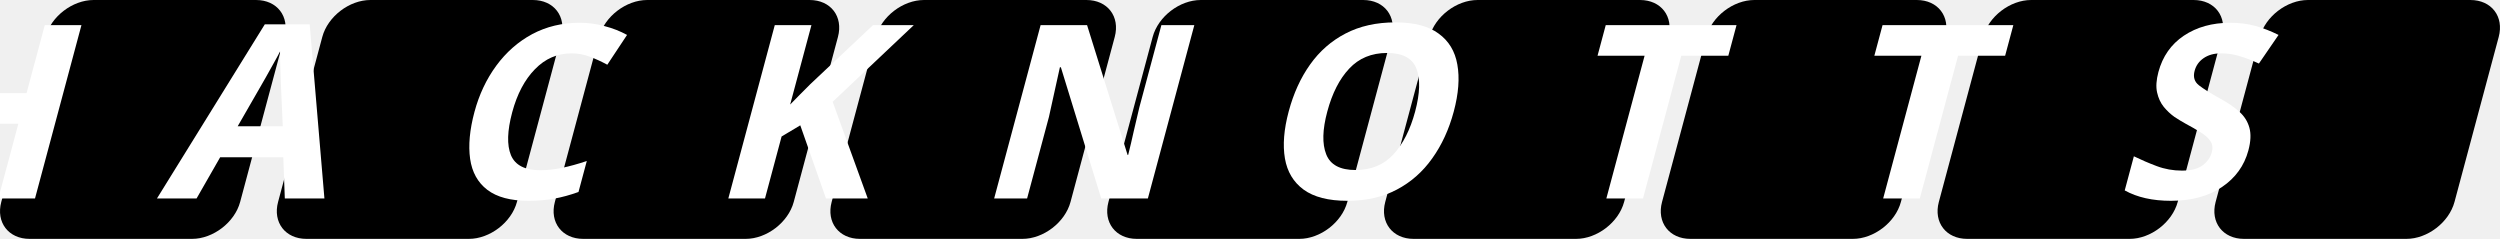
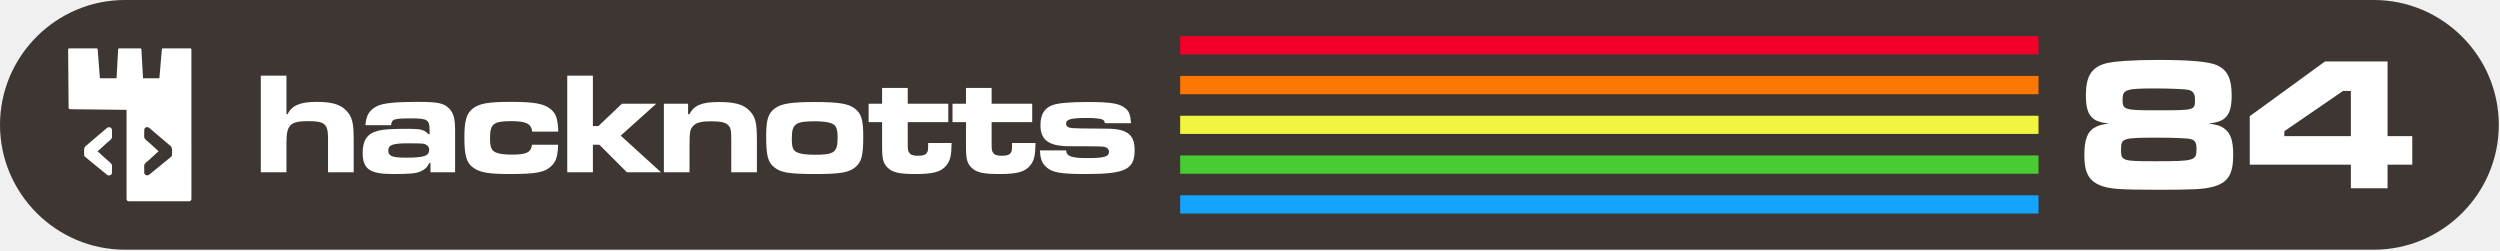
- <svg xmlns="http://www.w3.org/2000/svg" width="199.222mm" height="19.035mm" viewBox="0 0 199.222 19.035" version="1.1" id="svg5">
-   <defs id="defs2">
-     <linearGradient id="linearGradient4605">
-       <stop style="stop-color:#000000;stop-opacity:1;" offset="0" id="stop4603" />
-     </linearGradient>
-   </defs>
-   <g id="layer1" transform="translate(-5.388901,-138.9823)">
-     <rect style="fill:currentColor;stroke:none;stroke-width:0.205;stroke-dasharray:none;stroke-opacity:1" id="rect2900" width="19.035" height="19.707" x="47.043" y="143.885" rx="3.046" transform="matrix(1,0,-0.258819,0.9659258,0,0)" />
-     <rect style="fill:currentColor;stroke:none;stroke-width:0.205;stroke-dasharray:none;stroke-opacity:1" id="rect2900-3" width="19.035" height="19.707" x="69.101" y="143.885" rx="3.046" transform="matrix(1,0,-0.258819,0.9659258,0,0)" />
-     <rect style="fill:currentColor;stroke:none;stroke-width:0.205;stroke-dasharray:none;stroke-opacity:1" id="rect2900-6" width="19.035" height="19.707" x="135.273" y="143.885" rx="3.046" transform="matrix(1,0,-0.258819,0.9659258,0,0)" />
-     <rect style="fill:currentColor;stroke:none;stroke-width:0.205;stroke-dasharray:none;stroke-opacity:1" id="rect2900-3-1" width="19.035" height="19.707" x="157.33" y="143.885" rx="3.046" transform="matrix(1,0,-0.258819,0.9659258,0,0)" />
-     <rect style="fill:currentColor;stroke:none;stroke-width:0.205;stroke-dasharray:none;stroke-opacity:1" id="rect2900-2" width="19.035" height="19.707" x="91.158" y="143.885" rx="3.046" transform="matrix(1,0,-0.258819,0.9659258,0,0)" />
-     <rect style="fill:currentColor;stroke:none;stroke-width:0.205;stroke-dasharray:none;stroke-opacity:1" id="rect2900-3-9" width="19.035" height="19.707" x="113.215" y="143.885" rx="3.046" transform="matrix(1,0,-0.258819,0.9659258,0,0)" />
-     <rect style="fill:currentColor;stroke:none;stroke-width:0.205;stroke-dasharray:none;stroke-opacity:1" id="rect2900-31" width="19.035" height="19.707" x="179.387" y="143.885" rx="3.046" transform="matrix(1,0,-0.258819,0.9659258,0,0)" />
-     <rect style="fill:currentColor;stroke:none;stroke-width:0.205;stroke-dasharray:none;stroke-opacity:1" id="rect2900-3-94" width="19.035" height="19.707" x="201.445" y="143.885" rx="3.046" transform="matrix(1,0,-0.258819,0.9659258,0,0)" />
-     <rect style="fill:currentColor;stroke:none;stroke-width:0.205;stroke-dasharray:none;stroke-opacity:1" id="rect2900-7" width="19.035" height="19.707" x="223.502" y="143.885" rx="3.046" transform="matrix(1,0,-0.258819,0.9659258,0,0)" />
-     <text xml:space="preserve" style="font-style:normal;font-variant:normal;font-weight:800;font-stretch:normal;font-size:19.34px;font-family:'SauceCodePro Nerd Font';-inkscape-font-specification:'SauceCodePro Nerd Font Ultra-Bold';text-align:center;text-anchor:middle;fill:#ffffff;stroke:none;stroke-width:0.202;stroke-dasharray:none;stroke-opacity:1" x="56.561" y="154.795" id="text3015" transform="skewX(-15)">
-       <tspan id="tspan3013" style="font-size:19.34px;fill:#ffffff;stroke-width:0.202" x="56.561" y="154.795">H</tspan>
-     </text>
-     <text xml:space="preserve" style="font-style:normal;font-variant:normal;font-weight:800;font-stretch:normal;font-size:19.34px;font-family:'SauceCodePro Nerd Font';-inkscape-font-specification:'SauceCodePro Nerd Font Ultra-Bold';text-align:center;text-anchor:middle;fill:#ffffff;stroke:none;stroke-width:0.202;stroke-dasharray:none;stroke-opacity:1" x="78.618" y="154.795" id="text3121" transform="skewX(-15)">
-       <tspan id="tspan3119" style="font-size:19.34px;fill:#ffffff;stroke-width:0.202" x="78.618" y="154.795">A</tspan>
-     </text>
-     <text xml:space="preserve" style="font-style:normal;font-variant:normal;font-weight:800;font-stretch:normal;font-size:19.34px;font-family:'SauceCodePro Nerd Font';-inkscape-font-specification:'SauceCodePro Nerd Font Ultra-Bold';text-align:center;text-anchor:middle;fill:#ffffff;stroke:none;stroke-width:0.202;stroke-dasharray:none;stroke-opacity:1" x="100.434" y="154.795" id="text3125" transform="skewX(-15)">
-       <tspan id="tspan3123" style="font-size:19.34px;fill:#ffffff;stroke-width:0.202" x="100.434" y="154.795">C</tspan>
-     </text>
-     <text xml:space="preserve" style="font-style:normal;font-variant:normal;font-weight:800;font-stretch:normal;font-size:19.34px;font-family:'SauceCodePro Nerd Font';-inkscape-font-specification:'SauceCodePro Nerd Font Ultra-Bold';text-align:center;text-anchor:middle;fill:#ffffff;stroke:none;stroke-width:0.202;stroke-dasharray:none;stroke-opacity:1" x="122.163" y="154.795" id="text3129" transform="skewX(-15)">
-       <tspan id="tspan3127" style="font-size:19.34px;fill:#ffffff;stroke-width:0.202" x="122.163" y="154.795">K</tspan>
-     </text>
-     <text xml:space="preserve" style="font-style:normal;font-variant:normal;font-weight:800;font-stretch:normal;font-size:19.34px;font-family:'SauceCodePro Nerd Font';-inkscape-font-specification:'SauceCodePro Nerd Font Ultra-Bold';text-align:center;text-anchor:middle;fill:#ffffff;stroke:none;stroke-width:0.202;stroke-dasharray:none;stroke-opacity:1" x="144.79" y="154.795" id="text3133" transform="skewX(-15)">
-       <tspan id="tspan3131" style="font-size:19.34px;fill:#ffffff;stroke-width:0.202" x="144.79" y="154.795">N</tspan>
-     </text>
-     <text xml:space="preserve" style="font-style:normal;font-variant:normal;font-weight:800;font-stretch:normal;font-size:19.34px;font-family:'SauceCodePro Nerd Font';-inkscape-font-specification:'SauceCodePro Nerd Font Ultra-Bold';text-align:center;text-anchor:middle;fill:#ffffff;stroke:none;stroke-width:0.202;stroke-dasharray:none;stroke-opacity:1" x="166.848" y="154.795" id="text3137" transform="skewX(-15)">
-       <tspan id="tspan3135" style="font-size:19.34px;fill:#ffffff;stroke-width:0.202" x="166.848" y="154.795">O</tspan>
-     </text>
-     <text xml:space="preserve" style="font-style:normal;font-variant:normal;font-weight:800;font-stretch:normal;font-size:19.34px;font-family:'SauceCodePro Nerd Font';-inkscape-font-specification:'SauceCodePro Nerd Font Ultra-Bold';text-align:center;text-anchor:middle;fill:#ffffff;stroke:none;stroke-width:0.202;stroke-dasharray:none;stroke-opacity:1" x="188.905" y="154.795" id="text3141" transform="skewX(-15)">
-       <tspan id="tspan3139" style="font-size:19.34px;fill:#ffffff;stroke-width:0.202" x="188.905" y="154.795">T</tspan>
-     </text>
-     <text xml:space="preserve" style="font-style:normal;font-variant:normal;font-weight:800;font-stretch:normal;font-size:19.34px;font-family:'SauceCodePro Nerd Font';-inkscape-font-specification:'SauceCodePro Nerd Font Ultra-Bold';text-align:center;text-anchor:middle;fill:#ffffff;stroke:none;stroke-width:0.202;stroke-dasharray:none;stroke-opacity:1" x="210.963" y="154.795" id="text3145" transform="skewX(-15)">
-       <tspan id="tspan3143" style="font-size:19.34px;fill:#ffffff;stroke-width:0.202" x="210.963" y="154.795">T</tspan>
-     </text>
-     <text xml:space="preserve" style="font-style:normal;font-variant:normal;font-weight:800;font-stretch:normal;font-size:19.34px;font-family:'SauceCodePro Nerd Font';-inkscape-font-specification:'SauceCodePro Nerd Font Ultra-Bold';text-align:center;text-anchor:middle;fill:#ffffff;fill-opacity:1;stroke:none;stroke-width:0.202;stroke-dasharray:none;stroke-opacity:1" x="233.02" y="154.795" id="text3149" transform="skewX(-15)">
-       <tspan id="tspan3147" style="font-size:19.34px;fill:#ffffff;fill-opacity:1;stroke-width:0.202" x="233.02" y="154.795">S</tspan>
-     </text>
+ <svg xmlns="http://www.w3.org/2000/svg" width="100%" height="100%" viewBox="0 0 1418 142" version="1.1" xml:space="preserve" style="fill-rule:evenodd;clip-rule:evenodd;stroke-linejoin:round;stroke-miterlimit:2;">
+   <g id="Logo">
+     <path d="M1346.48,0l-1275.67,0c-38.949,0 -70.809,31.86 -70.809,70.809c0,38.949 31.86,70.809 70.809,70.809l1275.7,-0c38.949,-0 70.809,-31.86 70.809,-70.809c-0,-38.949 -31.897,-70.809 -70.846,-70.809Z" style="fill:#3e3632;" />
+     <g>
+       <rect id="polygon7_00000001656786455258842800000011693801996860144811_" x="669.386" y="20.508" width="486.853" height="10.337" style="fill:#f20029;" />
+       <rect x="669.386" y="43.065" width="486.853" height="10.374" style="fill:#fd7801;" />
+       <rect x="669.386" y="65.659" width="486.853" height="10.3" style="fill:#f2f540;" />
+       <rect x="669.386" y="88.179" width="486.853" height="10.374" style="fill:#48cc31;" />
+       <rect id="polygon15_00000025427389810582415990000006569259060333928854_" x="669.386" y="110.773" width="486.853" height="10.337" style="fill:#14a3fd;" />
+     </g>
+     <path d="M147.929,42.908l-0,54.815l14.546,0l-0,-16.6c-0,-10.355 2.054,-12.41 12.327,-12.41c9.533,0 11.259,1.562 11.259,10.026l-0,18.984l14.546,0l0,-18.984c0,-9.122 -0.904,-12.656 -4.273,-16.107c-3.37,-3.452 -8.219,-4.849 -16.848,-4.849c-9.204,0 -13.97,2.055 -16.354,6.986l-0.657,-0l-0,-21.861l-14.546,0Z" style="fill:#fff;fill-rule:nonzero;" />
+     <path d="M221.81,71.014c0.411,-3.533 1.479,-3.862 11.916,-3.862c8.794,-0 9.944,0.822 9.944,6.903l0,2.055l-0.657,-0c-2.301,-2.466 -4.274,-3.041 -11.013,-3.041c-10.683,-0 -14.464,0.246 -17.997,1.233c-5.671,1.479 -8.301,5.341 -8.301,12.327c0,9.204 4.027,12.08 16.93,12.08c9.451,0 13.149,-0.328 15.532,-1.314c2.63,-1.069 4.191,-2.466 5.424,-5.013l0.575,-0l0,5.341l13.971,0l0,-23.421c0,-7.068 -0.822,-10.026 -3.287,-12.656c-3.288,-3.288 -6.246,-3.863 -18.984,-3.863c-11.67,0 -18.409,0.74 -21.778,2.301c-4.52,2.219 -6.41,5.26 -6.821,10.93l14.546,0Zm9.697,10.273c6.164,0 8.465,0.082 9.369,0.411c1.644,0.575 2.548,1.726 2.548,3.287c-0,3.452 -2.877,4.438 -13.149,4.438c-7.808,-0 -10.027,-0.904 -10.027,-4.027c0,-3.205 2.384,-4.109 11.259,-4.109Z" style="fill:#fff;fill-rule:nonzero;" />
+     <path d="M301.772,82.109c-0.657,4.438 -3.123,5.588 -11.669,5.588c-3.863,0 -6.986,-0.411 -8.712,-1.15c-2.629,-1.069 -3.451,-3.041 -3.451,-8.136c-0,-8.136 1.89,-9.698 11.998,-9.698c8.547,0 11.423,1.48 11.916,5.917l14.793,0c-0.246,-7.314 -1.315,-10.354 -4.438,-12.82c-3.698,-3.041 -9.368,-4.027 -22.271,-4.027c-13.149,0 -18.244,0.904 -21.942,3.945c-3.452,2.794 -4.602,6.903 -4.602,16.272c-0,10.272 1.232,14.464 5.013,17.094c3.862,2.794 8.875,3.615 20.792,3.615c15.285,0 20.052,-0.986 23.75,-4.766c2.548,-2.548 3.369,-5.342 3.616,-11.834l-14.793,-0Z" style="fill:#fff;fill-rule:nonzero;" />
+     <path d="M321.742,42.908l0,54.815l14.546,0l0,-15.614l3.699,-0l15.614,15.614l19.313,0l-22.847,-20.792l20.135,-18.079l-19.477,-0l-13.314,12.655l-3.123,0l0,-28.599l-14.546,0Z" style="fill:#fff;fill-rule:nonzero;" />
+     <path d="M376.557,58.852l0,38.871l14.546,0l0,-15.532c0,-7.15 0.329,-8.958 2.137,-10.848c1.726,-1.808 4.602,-2.548 9.944,-2.548c5.424,0 8.218,0.576 9.78,2.137c1.561,1.479 1.808,2.877 1.808,9.122l-0,17.669l14.546,0l-0,-17.669c-0,-10.683 -0.74,-13.642 -4.274,-17.34c-3.451,-3.534 -8.218,-4.849 -17.504,-4.849c-9.451,0 -13.889,1.891 -16.519,6.904l-0.739,-0l-0,-5.917l-13.725,-0Z" style="fill:#fff;fill-rule:nonzero;" />
+     <path d="M462.108,57.865c-13.231,0 -18.902,0.904 -22.518,3.534c-3.862,2.794 -5.013,6.492 -5.013,15.615c0,11.258 0.904,14.874 4.52,17.833c3.699,3.041 8.547,3.862 23.093,3.862c14.382,0 19.231,-0.821 22.929,-3.862c3.534,-2.959 4.52,-6.575 4.52,-17.258c-0,-9.78 -1.068,-13.313 -5.013,-16.19c-3.616,-2.63 -9.204,-3.534 -22.518,-3.534Zm0.082,10.93c4.109,0 7.561,0.411 9.369,1.151c2.712,1.068 3.534,2.959 3.534,8.218c-0,8.218 -1.89,9.615 -12.903,9.615c-4.684,0 -7.971,-0.411 -9.779,-1.232c-2.63,-1.069 -3.288,-2.795 -3.288,-7.972c0,-8.3 1.973,-9.78 13.067,-9.78Z" style="fill:#fff;fill-rule:nonzero;" />
+     <path d="M500.322,49.894l0,8.958l-7.642,-0l-0,10.437l7.642,-0l0,11.341c0,3.205 0,5.177 0.083,5.834c0.164,4.438 0.986,6.575 3.04,8.63c2.877,2.794 6.657,3.615 15.944,3.615c10.026,0 14.463,-1.232 17.422,-4.93c2.219,-2.877 2.794,-5.26 2.959,-12.656l-13.314,-0c0,4.027 -0.082,4.355 -0.575,5.259c-0.658,1.397 -2.301,1.973 -5.26,1.973c-2.794,-0 -4.273,-0.576 -5.013,-1.891c-0.657,-0.986 -0.739,-1.561 -0.739,-5.834l-0,-11.341l23.01,-0l0,-10.437l-23.01,-0l-0,-8.958l-14.547,-0Z" style="fill:#fff;fill-rule:nonzero;" />
+     <path d="M547.905,49.894l0,8.958l-7.642,-0l-0,10.437l7.642,-0l0,11.341c0,3.205 0,5.177 0.083,5.834c0.164,4.438 0.986,6.575 3.04,8.63c2.877,2.794 6.657,3.615 15.944,3.615c10.026,0 14.463,-1.232 17.422,-4.93c2.219,-2.877 2.794,-5.26 2.959,-12.656l-13.314,-0c0,4.027 -0.082,4.355 -0.575,5.259c-0.658,1.397 -2.301,1.973 -5.26,1.973c-2.794,-0 -4.273,-0.576 -5.013,-1.891c-0.657,-0.986 -0.739,-1.561 -0.739,-5.834l-0,-11.341l23.01,-0l0,-10.437l-23.01,-0l-0,-8.958l-14.547,-0Z" style="fill:#fff;fill-rule:nonzero;" />
+     <path d="M589.9,85.314c0.082,4.52 1.068,7.232 3.452,9.369c3.451,3.205 8.3,4.026 22.435,4.026c22.518,0 27.778,-2.547 27.778,-13.642c-0,-8.711 -4.274,-11.998 -15.533,-12.08c-14.957,-0.082 -17.504,-0.165 -19.888,-0.329c-2.301,-0.164 -3.451,-0.986 -3.451,-2.548c-0,-2.465 2.794,-3.205 11.916,-3.205c4.931,0 7.889,0.329 9.122,1.151c0.493,0.329 0.658,0.575 0.986,1.808l14.793,-0c-0.329,-4.685 -1.068,-6.739 -3.123,-8.383c-3.287,-2.794 -8.136,-3.616 -21.367,-3.616c-10.191,0 -17.012,0.576 -20.134,1.808c-4.603,1.726 -6.739,5.342 -6.739,11.341c-0,8.301 4.602,11.752 15.614,11.917c14.3,-0 17.916,0.082 19.888,0.246c2.137,0.247 3.369,1.315 3.369,2.877c0,2.794 -2.712,3.616 -12.162,3.616c-9.123,-0 -11.917,-0.987 -12.163,-4.356l-14.793,-0Z" style="fill:#fff;fill-rule:nonzero;" />
+     <path d="M1196.26,70c-4.097,0.647 -5.714,1.078 -7.439,1.941c-4.744,2.372 -6.577,6.901 -6.577,16.065c-0,9.596 2.372,14.233 8.518,16.928c5.391,2.264 10.566,2.696 33.64,2.696c20.27,-0 25.338,-0.324 30.513,-1.618c8.733,-2.264 11.752,-7.008 11.752,-18.006c0,-8.302 -1.401,-12.507 -5.175,-15.202c-1.833,-1.402 -3.558,-1.941 -8.841,-2.804c9.919,-0.754 13.154,-4.636 13.154,-15.957c-0,-9.381 -2.372,-14.34 -8.302,-17.036c-4.529,-2.049 -15.311,-3.019 -33.101,-3.019c-14.125,0 -25.77,0.755 -30.298,2.049c-7.871,2.264 -10.998,7.332 -10.998,18.006c0,11.321 3.235,15.203 13.154,15.957Zm25.985,-19.839c7.871,0 16.389,0.324 18.761,0.755c2.803,0.539 3.989,2.156 3.989,5.499c0,6.146 0,6.146 -21.348,6.146c-18.869,-0 -19.731,-0.216 -19.731,-6.146c-0,-5.607 1.94,-6.254 18.329,-6.254Zm2.157,27.926c7.763,-0 16.496,0.323 18.006,0.755c2.587,0.646 3.45,1.94 3.45,5.606c-0,6.685 -0.97,7.009 -23.505,7.009c-18.545,-0 -19.3,-0.216 -19.3,-6.47c0,-6.685 0.539,-6.9 21.349,-6.9Z" style="fill:#fff;fill-rule:nonzero;" />
+     <path d="M1368.24,77.224l-14.017,0l-0,-42.373l-35.473,-0l-42.697,31.052l-0,27.494l57.361,0l-0,13.37l20.809,0l-0,-13.37l14.017,0l-0,-16.173Zm-34.826,0l-37.738,0l0,-2.803l33.317,-22.858l4.421,-0l-0,25.661Z" style="fill:#fff;fill-rule:nonzero;" />
+     <g id="HackNotts-Logo">
+       <g>
+         <path d="M97.589,87.679c0.02,0.694 -0.305,1.167 -0.764,1.42c-4.043,3.309 -8.082,6.618 -12.126,9.927c-1.097,0.897 -2.887,0.391 -2.887,-1.199l0,-2.162c0,-0.767 -0.183,-1.877 0.224,-2.571c0.53,-0.906 1.679,-1.636 2.438,-2.325c1.825,-1.66 3.652,-3.319 5.477,-4.978c-1.825,-1.665 -3.648,-3.33 -5.474,-4.995c-0.764,-0.696 -2.317,-1.662 -2.613,-2.736c-0.2,-0.728 -0.052,-1.637 -0.052,-2.377l0,-1.925c0,-1.568 1.799,-2.127 2.887,-1.199c2.776,2.366 5.544,4.733 8.32,7.1c1.275,1.087 2.549,2.173 3.824,3.26c1.107,0.944 0.708,3.442 0.746,4.76m10.977,-59.663c0.016,-0.574 -0.575,-0.574 -0.575,-0.574l-15.634,0c-0.499,0 -0.545,0.574 -0.545,0.574l-1.413,16.381l-9.277,0.007c0,-0 -0.877,-15.814 -0.91,-16.388c-0.033,-0.574 -0.542,-0.574 -0.542,-0.574c-0,0 -11.571,0.003 -12.122,0.002c-0.552,-0.002 -0.543,0.572 -0.543,0.572l-0.892,16.387l-9.452,-0c0,-0 -1.207,-15.813 -1.255,-16.387c-0.048,-0.574 -0.58,-0.574 -0.58,-0.574l-15.493,0c-0.686,0 -0.686,0.574 -0.686,0.574c0,0 0.247,32.389 0.271,33.17c0.025,0.781 0.748,0.761 0.748,0.761l32.117,0.358c0,0 -0.031,49.233 0,50.552c0.031,1.319 1.288,1.319 1.288,1.319l34.093,-0c1.418,-0 1.418,-1.319 1.418,-1.319c0,-0 -0.032,-84.267 -0.016,-84.841" style="fill:#fff;fill-rule:nonzero;" />
+       </g>
+       <g>
+         <path d="M63.457,78.106c0.2,-0.727 0.052,-1.636 0.052,-2.376l-0,-1.926c-0,-1.567 -1.799,-2.127 -2.887,-1.199c-2.776,2.367 -5.544,4.734 -8.32,7.1c-1.274,1.087 -2.549,2.174 -3.824,3.261c-1.107,0.944 -0.708,3.442 -0.746,4.76c-0.02,0.694 0.305,1.166 0.764,1.42c4.043,3.309 8.082,6.618 12.126,9.926c1.097,0.898 2.887,0.391 2.887,-1.199l-0,-2.162c-0,-0.766 0.183,-1.877 -0.224,-2.571c-0.53,-0.906 -1.679,-1.636 -2.437,-2.325c-1.826,-1.659 -3.653,-3.319 -5.478,-4.978c1.825,-1.665 3.649,-3.33 5.474,-4.994c0.764,-0.697 2.317,-1.663 2.613,-2.737" style="fill:#fff;fill-rule:nonzero;" />
+       </g>
+     </g>
  </g>
</svg>
